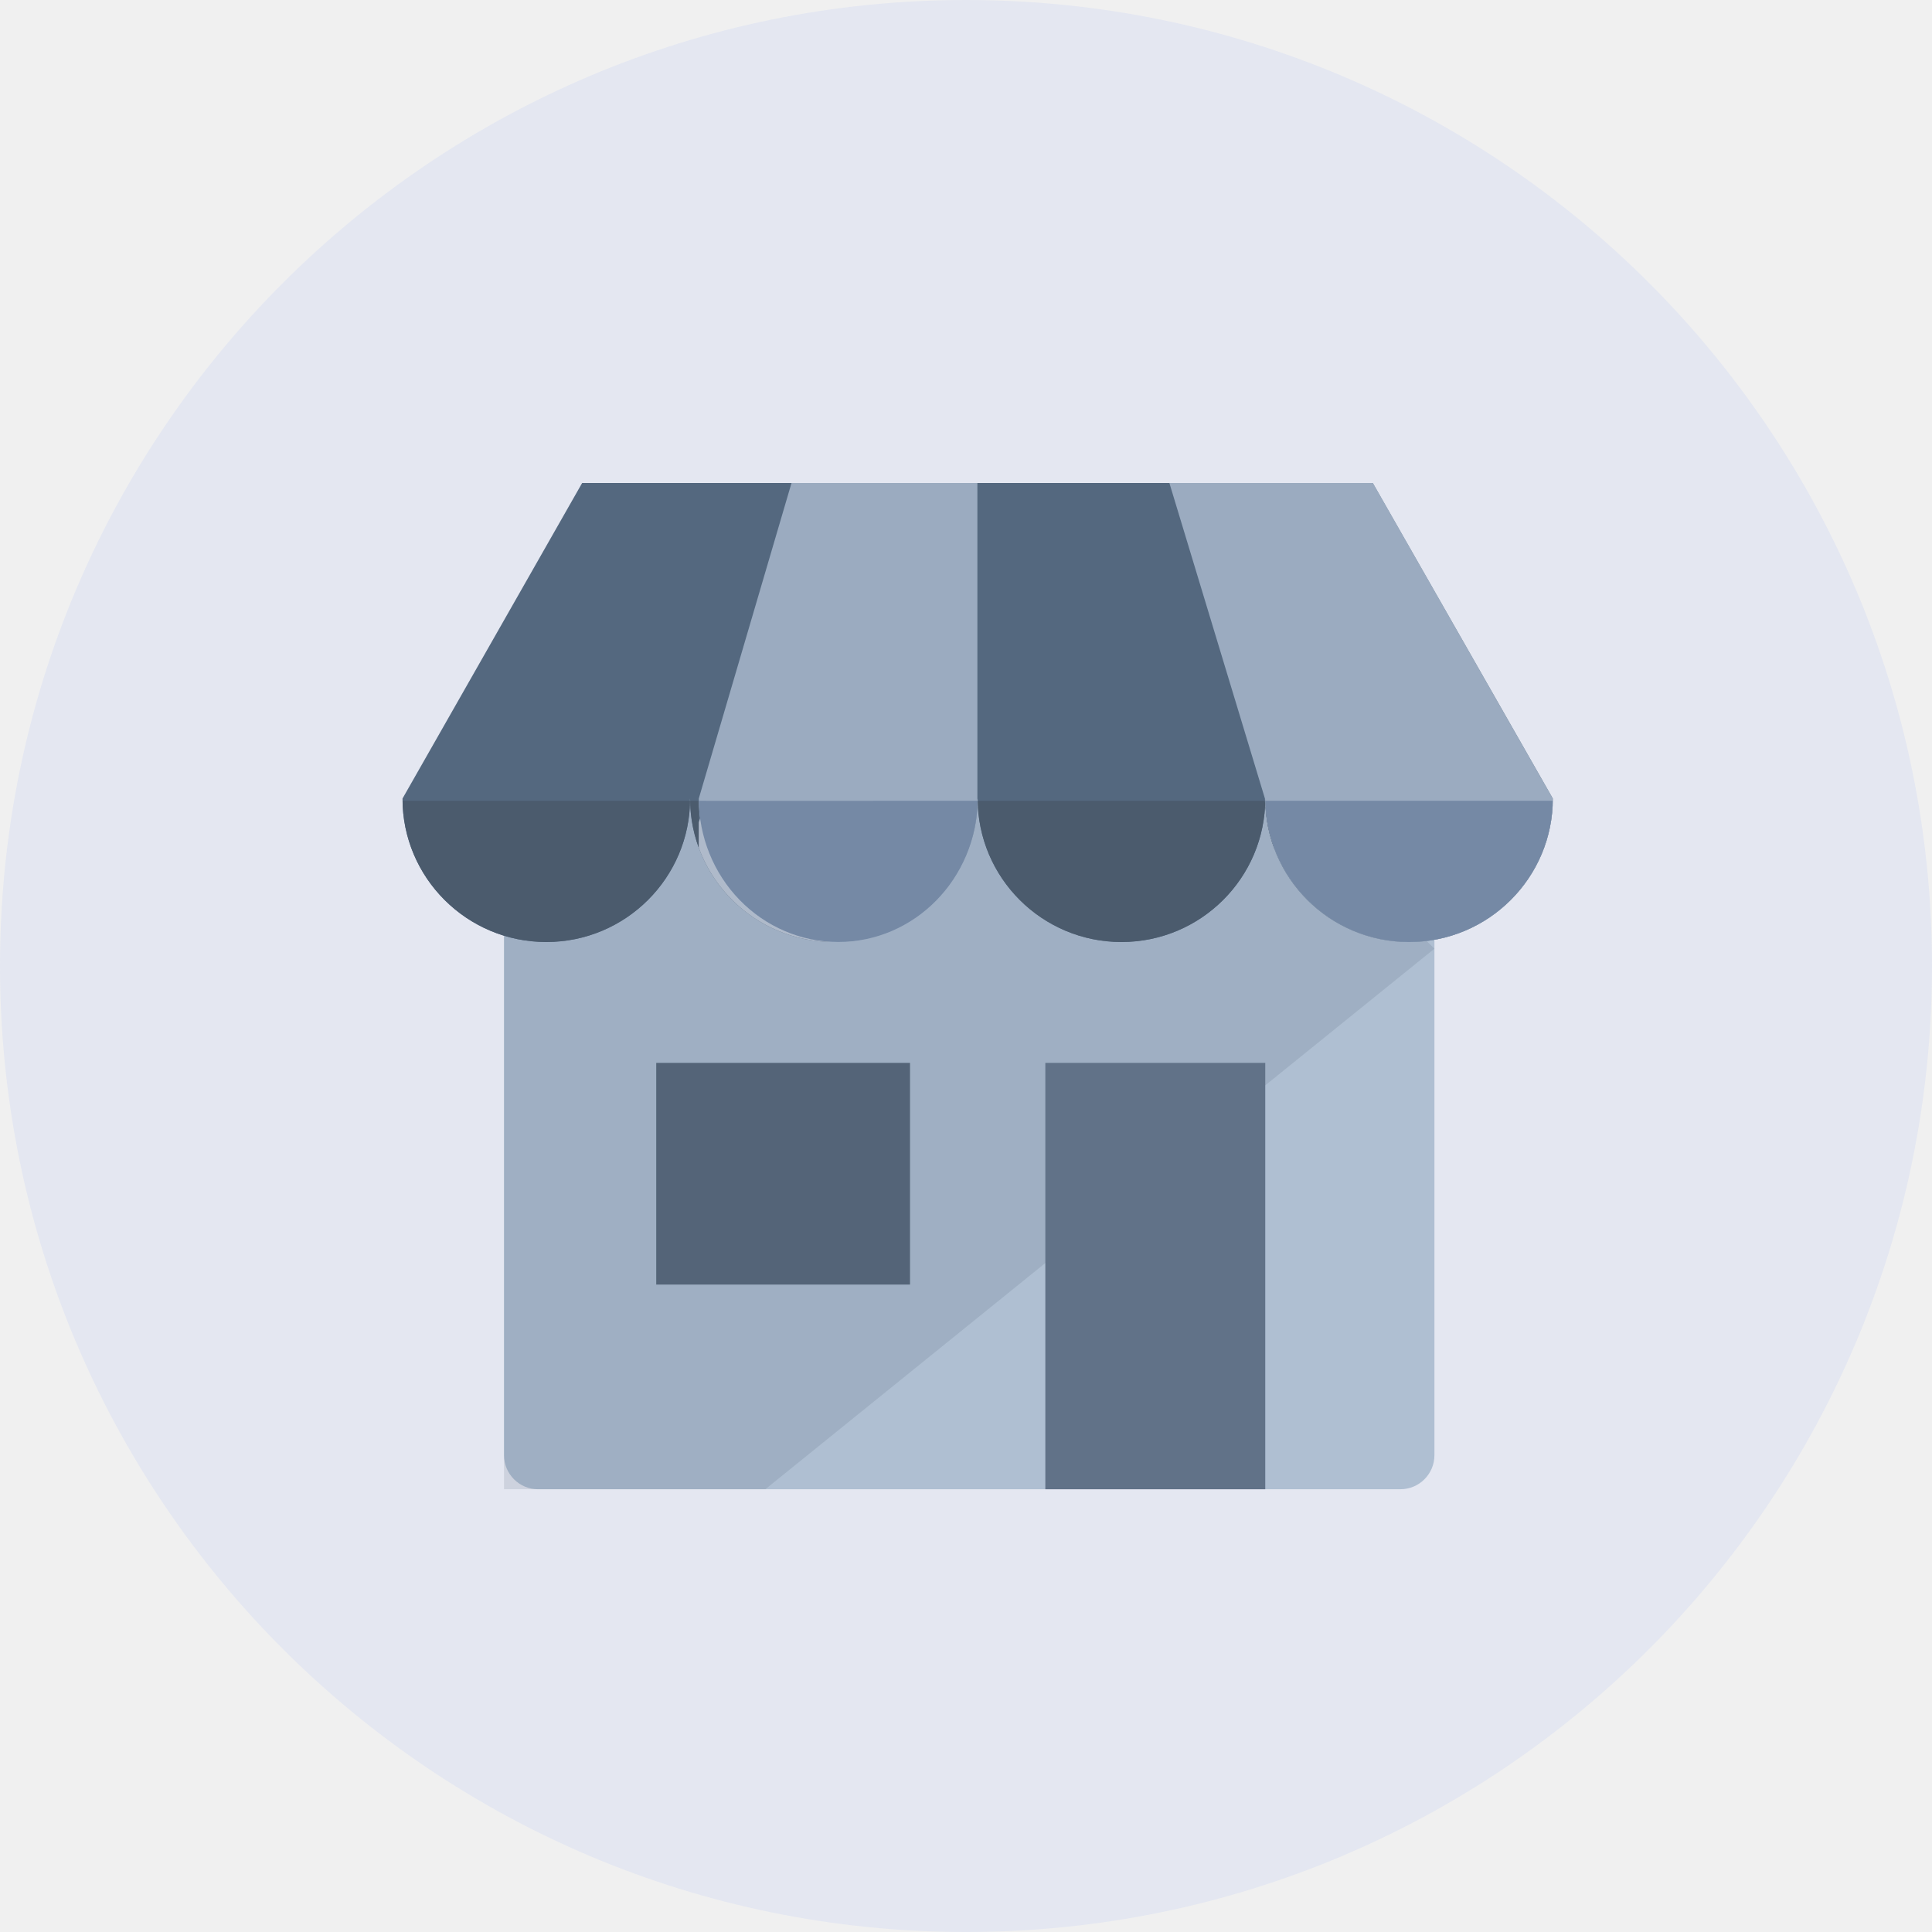
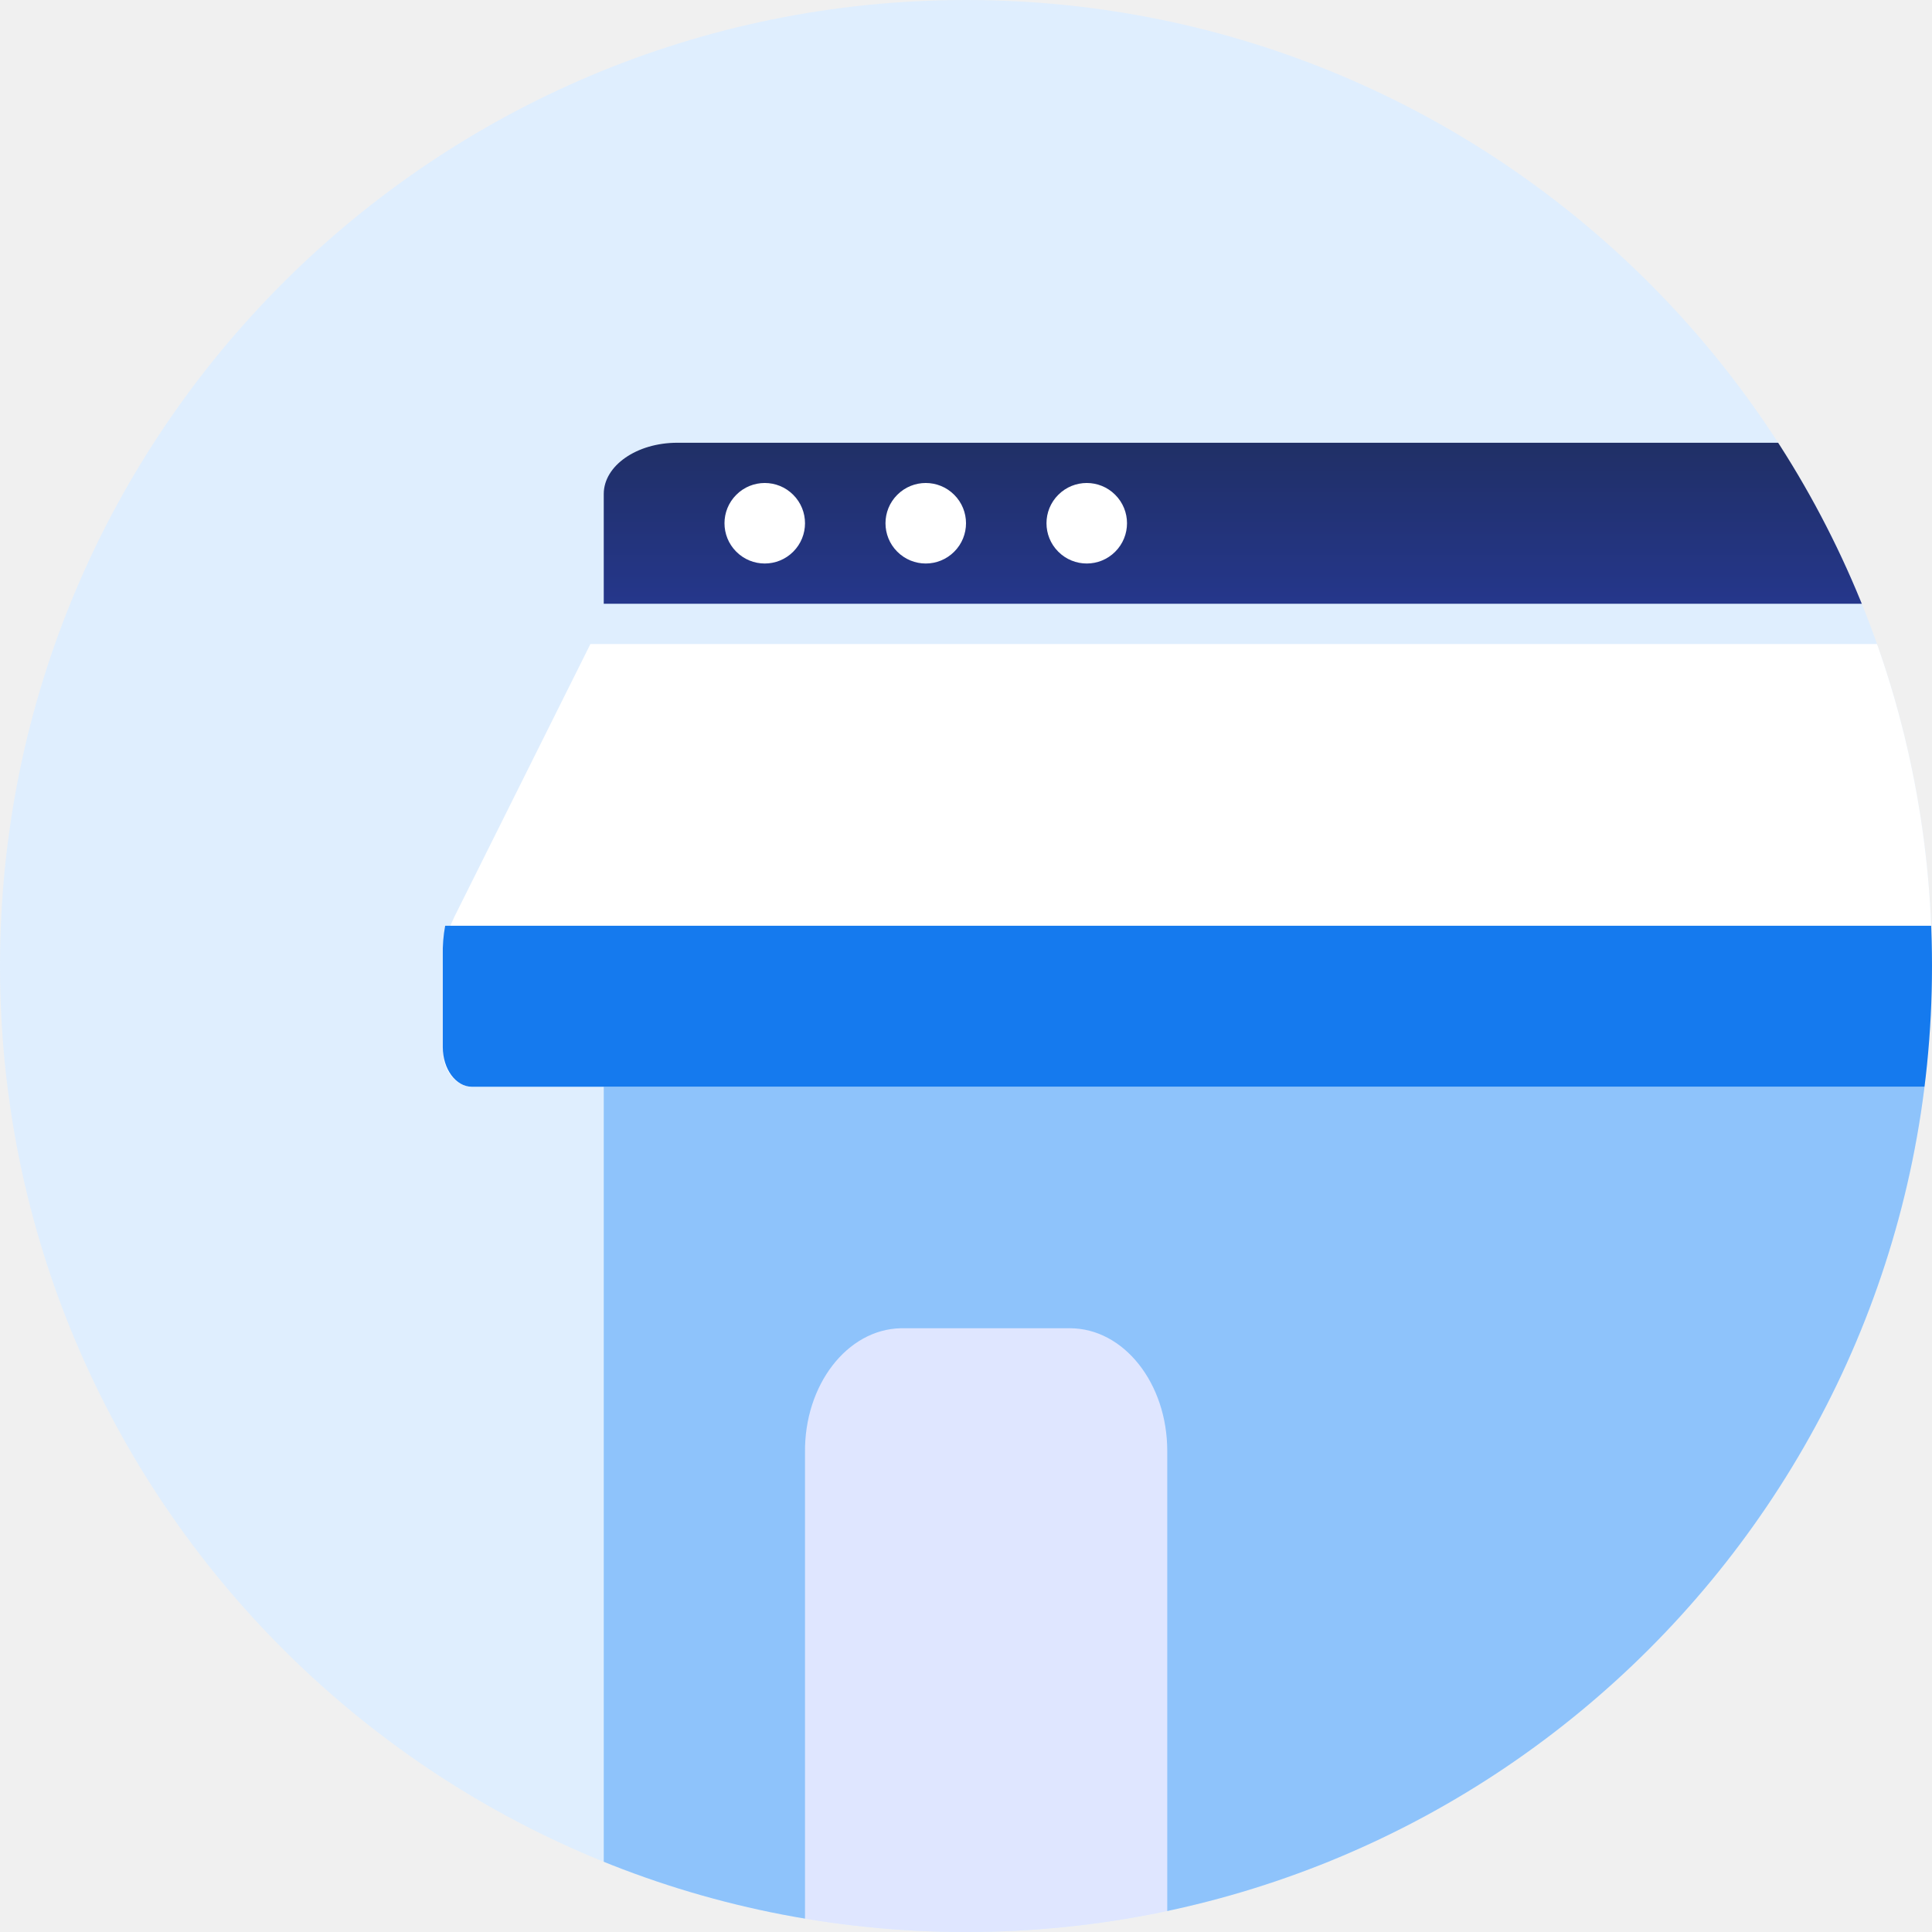
<svg xmlns="http://www.w3.org/2000/svg" xmlns:xlink="http://www.w3.org/1999/xlink" width="48" height="48" viewBox="0 0 48 48">
  <defs>
    <path id="icon-dropdown-1-a" d="M24,0 C37.255,-2.4348735e-15 48,10.745 48,24 C48,37.255 37.255,48 24,48 C10.745,48 1.623249e-15,37.255 0,24 C-1.623249e-15,10.745 10.745,2.4348735e-15 24,0 Z" />
-     <path id="icon-dropdown-1-c" d="M24.107,0 L4.463,0 L0,7.84 C0,9.808 1.599,11.404 3.572,11.404 C5.545,11.404 7.145,9.808 7.145,7.84 C7.145,9.808 8.744,11.404 10.717,11.404 C12.69,11.404 14.29,9.808 14.29,7.84 C14.29,9.808 15.889,11.404 17.862,11.404 C19.835,11.404 21.435,9.808 21.435,7.84 C21.435,9.808 23.034,11.404 25.007,11.404 C26.98,11.404 28.58,9.808 28.58,7.84 L24.107,0 Z" />
-     <path id="icon-dropdown-1-e" d="M3.465,11.404 C5.362,11.404 6.906,9.833 6.928,7.882 L6.922,7.84 L6.922,0 L2.304,0 L0,7.84 C0,8.785 0.365,9.692 1.015,10.36 C1.665,11.029 2.546,11.404 3.465,11.404 Z M11.692,0 L14.066,7.84 L14.07,7.966 C14.07,7.924 14.077,7.882 14.077,7.84 C14.077,9.808 15.676,11.404 17.648,11.404 C19.62,11.404 21.218,9.808 21.218,7.84 L16.747,0 L11.692,0 Z" />
+     <linearGradient id="icon-dropdown-1-c" x1="50%" x2="50%" y1="142.333%" y2="-116.533%">
+       <stop offset="0%" stop-color="#273A9B" />
+       <stop offset="56%" stop-color="#202F65" />
+       <stop offset="100%" stop-color="#021E2F" />
+     </linearGradient>
+     <linearGradient id="icon-dropdown-1-d" x1="50.002%" x2="50.002%" y1="-274.002%" y2="-1100.002%">
+       <stop offset="0%" stop-color="#FFF" />
+       <stop offset="52%" stop-color="#CCE2E6" />
+       <stop offset="100%" stop-color="#8FA1BB" />
+     </linearGradient>
  </defs>
  <g fill="none" fill-rule="evenodd">
    <mask id="icon-dropdown-1-b" fill="#fff">
      <use xlink:href="#icon-dropdown-1-a" />
    </mask>
-     <use fill="#E4E7F1" xlink:href="#icon-dropdown-1-a" />
+     <use fill="#DFEEFE" xlink:href="#icon-dropdown-1-a" />
    <g mask="url(#icon-dropdown-1-b)">
-       <g transform="translate(10 12)">
-         <path fill="#AFBFD2" fill-rule="nonzero" d="M2.522,8.051 L2.522,24.154 C2.522,24.621 2.9,25 3.368,25 L24.792,25 C25.259,25 25.638,24.621 25.638,24.154 L25.638,8.051 L2.522,8.051 Z" />
-         <polygon fill="#37485B" fill-rule="nonzero" points="22.079 8.051 4.7 8.051 2.522 10.206 2.522 25 9.015 25 25.638 11.57" opacity=".131" />
-         <polygon fill="#617288" fill-rule="nonzero" points="15.971 14.407 21.435 14.407 21.435 25 15.971 25" />
-         <polygon fill="#37485B" fill-rule="nonzero" points="6.304 14.407 12.609 14.407 12.609 19.915 6.304 19.915" opacity=".725" />
-         <path fill="#D35E5E" fill-rule="nonzero" d="M14.087,8.74 L14.06,8.049 C14.065,8.282 14.073,8.512 14.087,8.74 Z M6.734,7.895 L6.69,8.895 C6.718,8.564 6.732,8.23 6.734,7.895 L6.734,7.895 Z" />
-         <mask id="icon-dropdown-1-d" fill="#fff">
-           <use xlink:href="#icon-dropdown-1-c" />
-         </mask>
-         <use fill="#54687F" fill-rule="nonzero" xlink:href="#icon-dropdown-1-c" />
-         <path fill="#4B5B6D" d="M0,7.895 L7.361,7.895 L7.361,11.842 L0,11.842 L0,7.895 Z M14.29,7.895 L21.651,7.895 L21.651,11.842 L14.29,11.842 L14.29,7.895 Z" mask="url(#icon-dropdown-1-d)" />
-         <polygon fill="#AFBACA" points="7.535 7.895 11.692 7.895 11.692 12.719 7.361 12.719 7.361 8.43" mask="url(#icon-dropdown-1-d)" />
-         <g transform="translate(7.361)">
-           <mask id="icon-dropdown-1-f" fill="#fff">
-             <use xlink:href="#icon-dropdown-1-e" />
-           </mask>
-           <use fill="#B0C0D4" fill-rule="nonzero" opacity=".765" xlink:href="#icon-dropdown-1-e" />
-           <rect width="21.651" height="3.509" x="-.433" y="7.895" fill="#7589A5" mask="url(#icon-dropdown-1-f)" />
-         </g>
+       <g transform="translate(11 11)">
+         <path fill="#8EC3FB" d="M4,14 L38,14 L38,35.6 C38,38.582 35.582,41 32.6,41 L9.4,41 C6.418,41 4,38.582 4,35.6 L4,14 Z" />
+         <path fill="#FFF" d="M37.331,5 L3.669,5 L0.293,11.769 L0.293,11.769 C0.11,12.138 0.009,12.561 0,12.996 L0,15.093 L0,15.093 C0,15.594 0.323,16 0.722,16 L40.278,16 L40.278,16 C40.677,16 41,15.594 41,15.093 C41,15.093 41,15.093 41,15.093 L41,13.032 L41,13.032 C40.991,12.598 40.89,12.175 40.707,11.806 L37.331,5 Z" />
+         <path fill="url(#icon-dropdown-1-c)" fill-rule="nonzero" d="M5.827,0 L35.173,0 L35.173,0 C36.182,0 37,0.57 37,1.273 L37,4 L4,4 L4,1.273 L4,1.273 C4,0.57 4.818,0 5.827,0 L5.827,0 Z" />
+         <path fill="#157AEE" fill-rule="nonzero" d="M0.001,12.744 L0.001,15.017 L0.001,15.017 C0.001,15.56 0.325,16 0.724,16 L40.278,16 L40.278,16 C40.677,16 41,15.56 41,15.017 C41,15.017 41,15.017 41,15.017 L41,12.744 L41,12.744 C41.001,12.492 40.974,12.242 40.922,12 L0.06,12 L0.06,12 C0.015,12.243 -0.005,12.494 0.001,12.744 L0.001,12.744 Z" />
+         <path fill="url(#icon-dropdown-1-d)" fill-rule="nonzero" d="M1.707.293C2.098.683 2.098 1.317 1.707 1.707 1.317 2.098.683 2.098.293 1.707-.098 1.317-.098.683.293.293.683-.098 1.317-.098 1.707.293M5.707.293C6.098.683 6.098 1.317 5.707 1.707 5.317 2.098 4.683 2.098 4.293 1.707 3.902 1.317 3.902.683 4.293.293 4.683-.098 5.317-.098 5.707.293M9.707.293C10.098.683 10.098 1.317 9.707 1.707 9.317 2.098 8.683 2.098 8.293 1.707 7.902 1.317 7.902.683 8.293.293 8.683-.098 9.317-.098 9.707.293" transform="translate(7 1)" />
+         <path fill="#DFE6FF" fill-rule="nonzero" d="M11.42,22 L15.581,22 L15.581,22 C16.917,22 18,23.364 18,25.048 L18,38 L9,38 L9,25.093 L9,25.093 C8.98,23.41 10.047,22.026 11.383,22 C11.395,22 11.407,22 11.42,22 L11.42,22 Z" />
      </g>
    </g>
  </g>
</svg>
